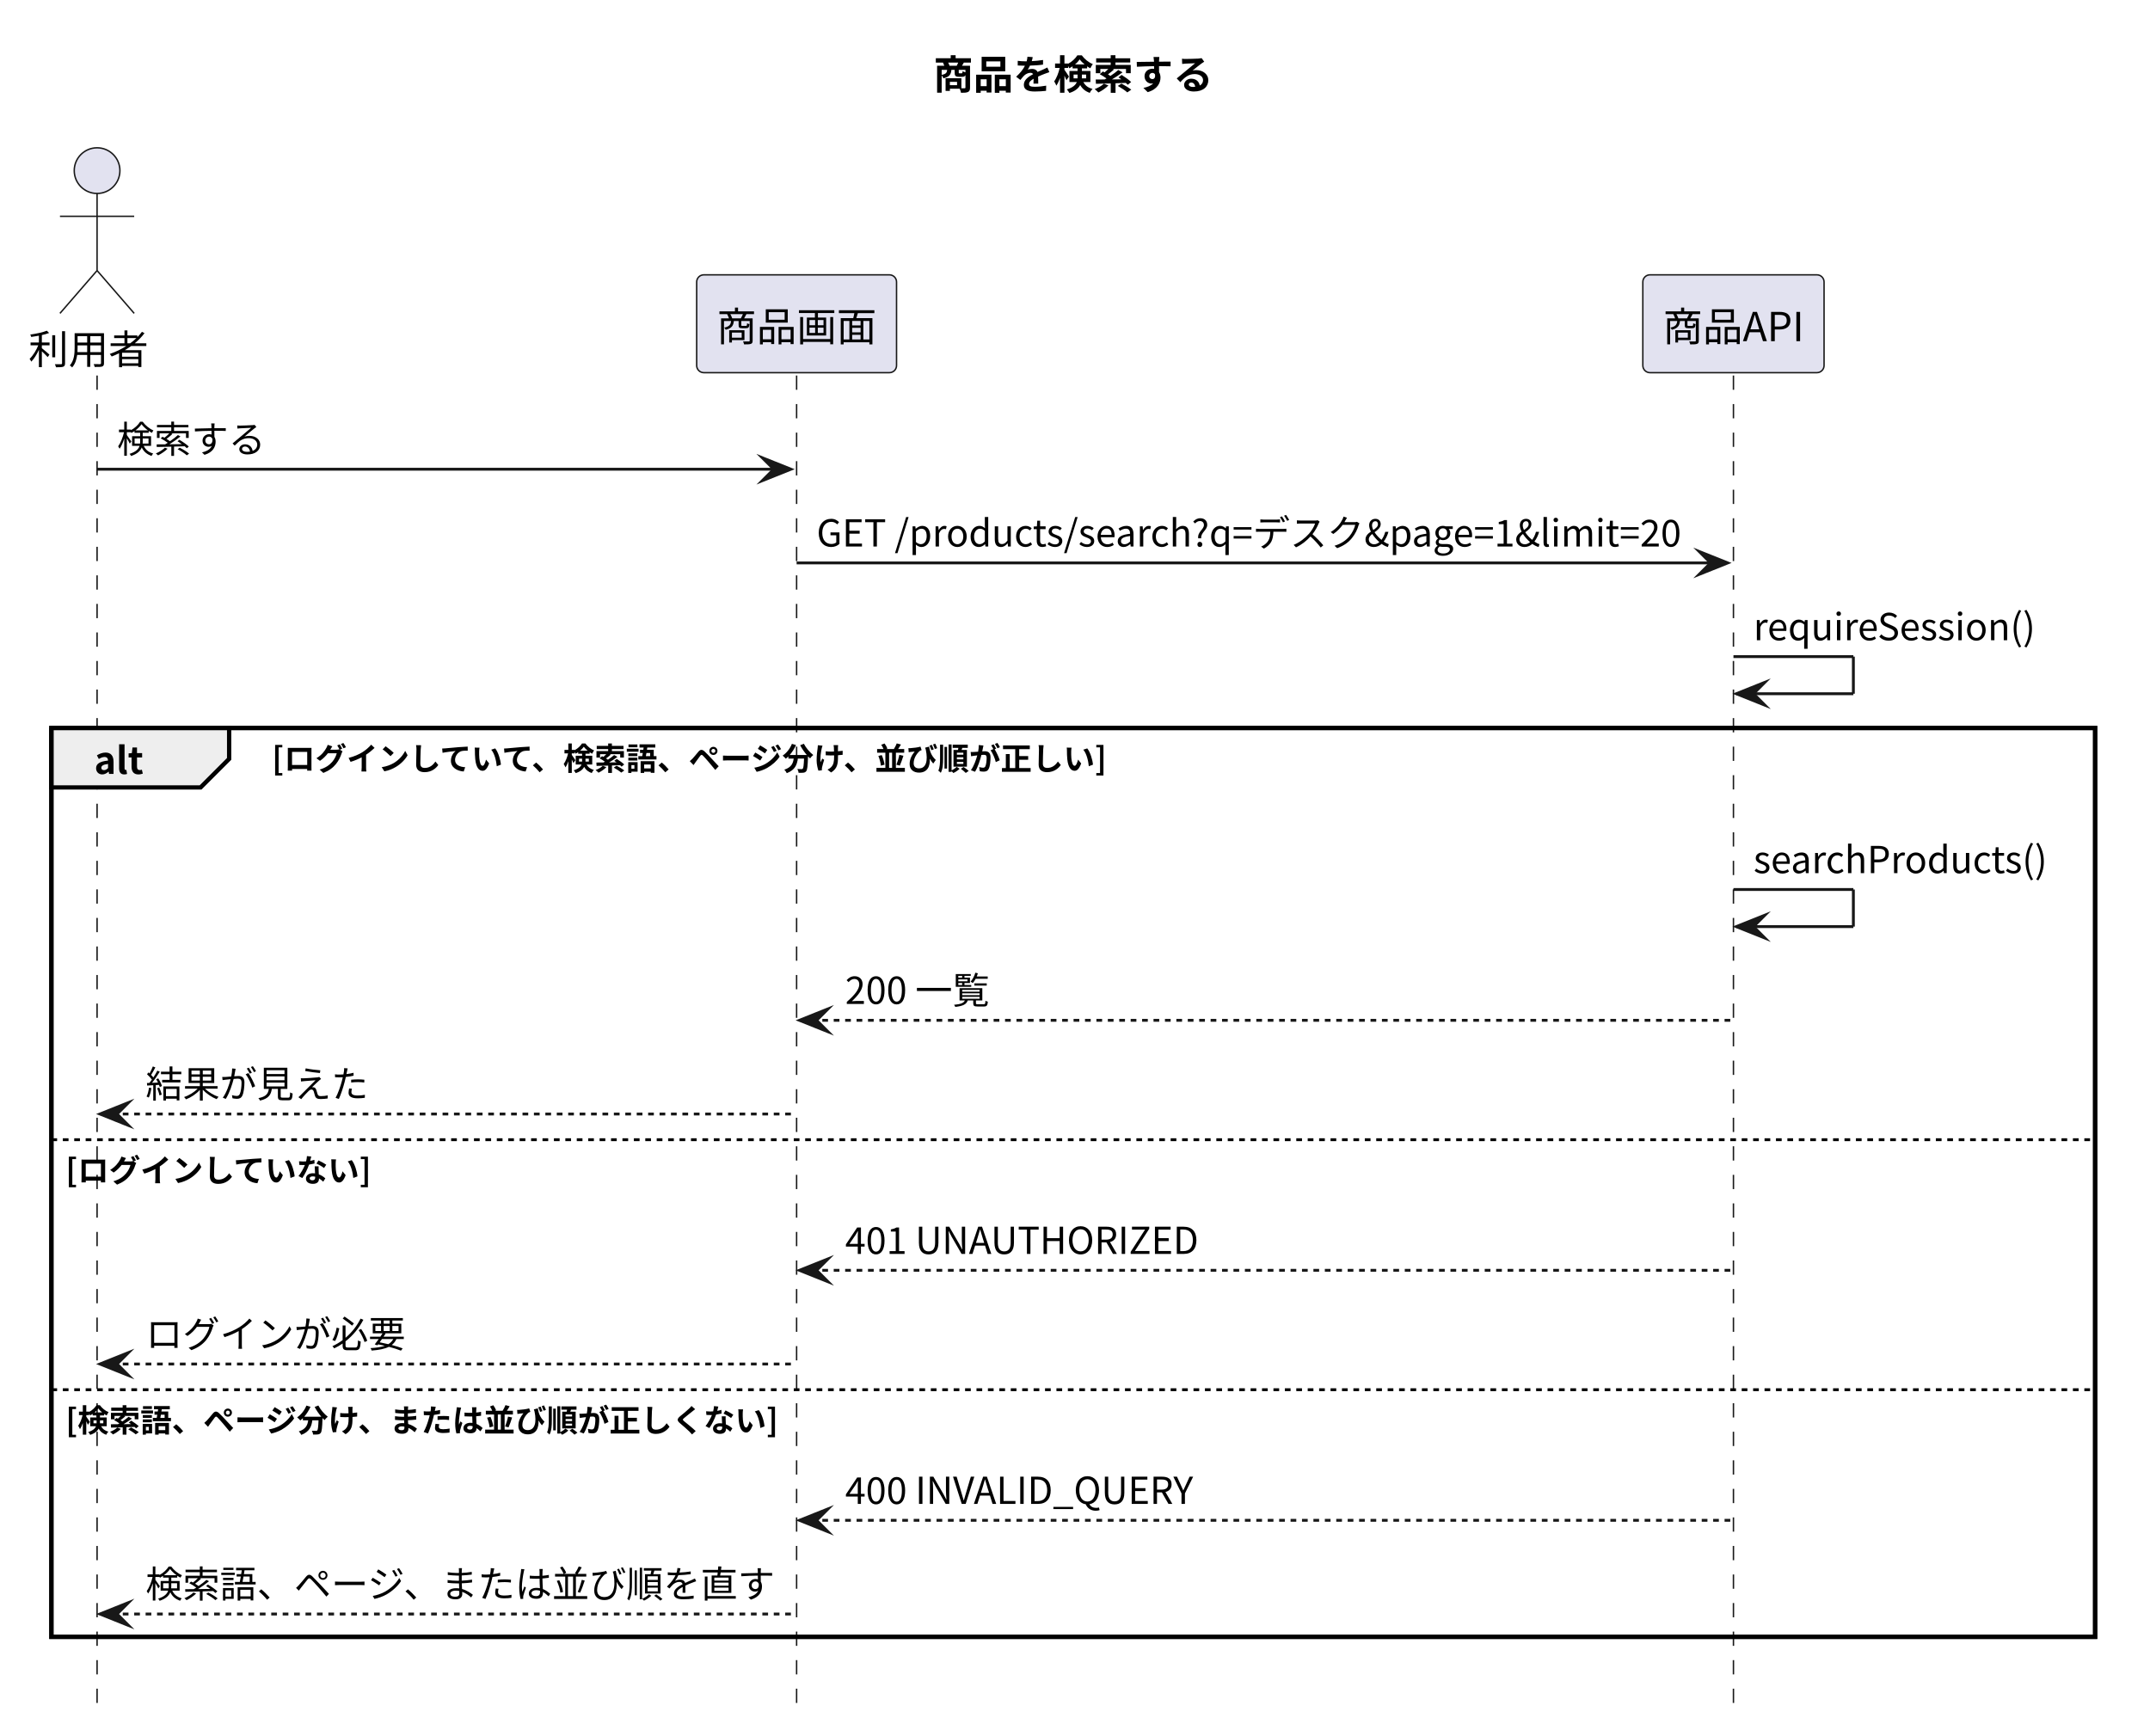
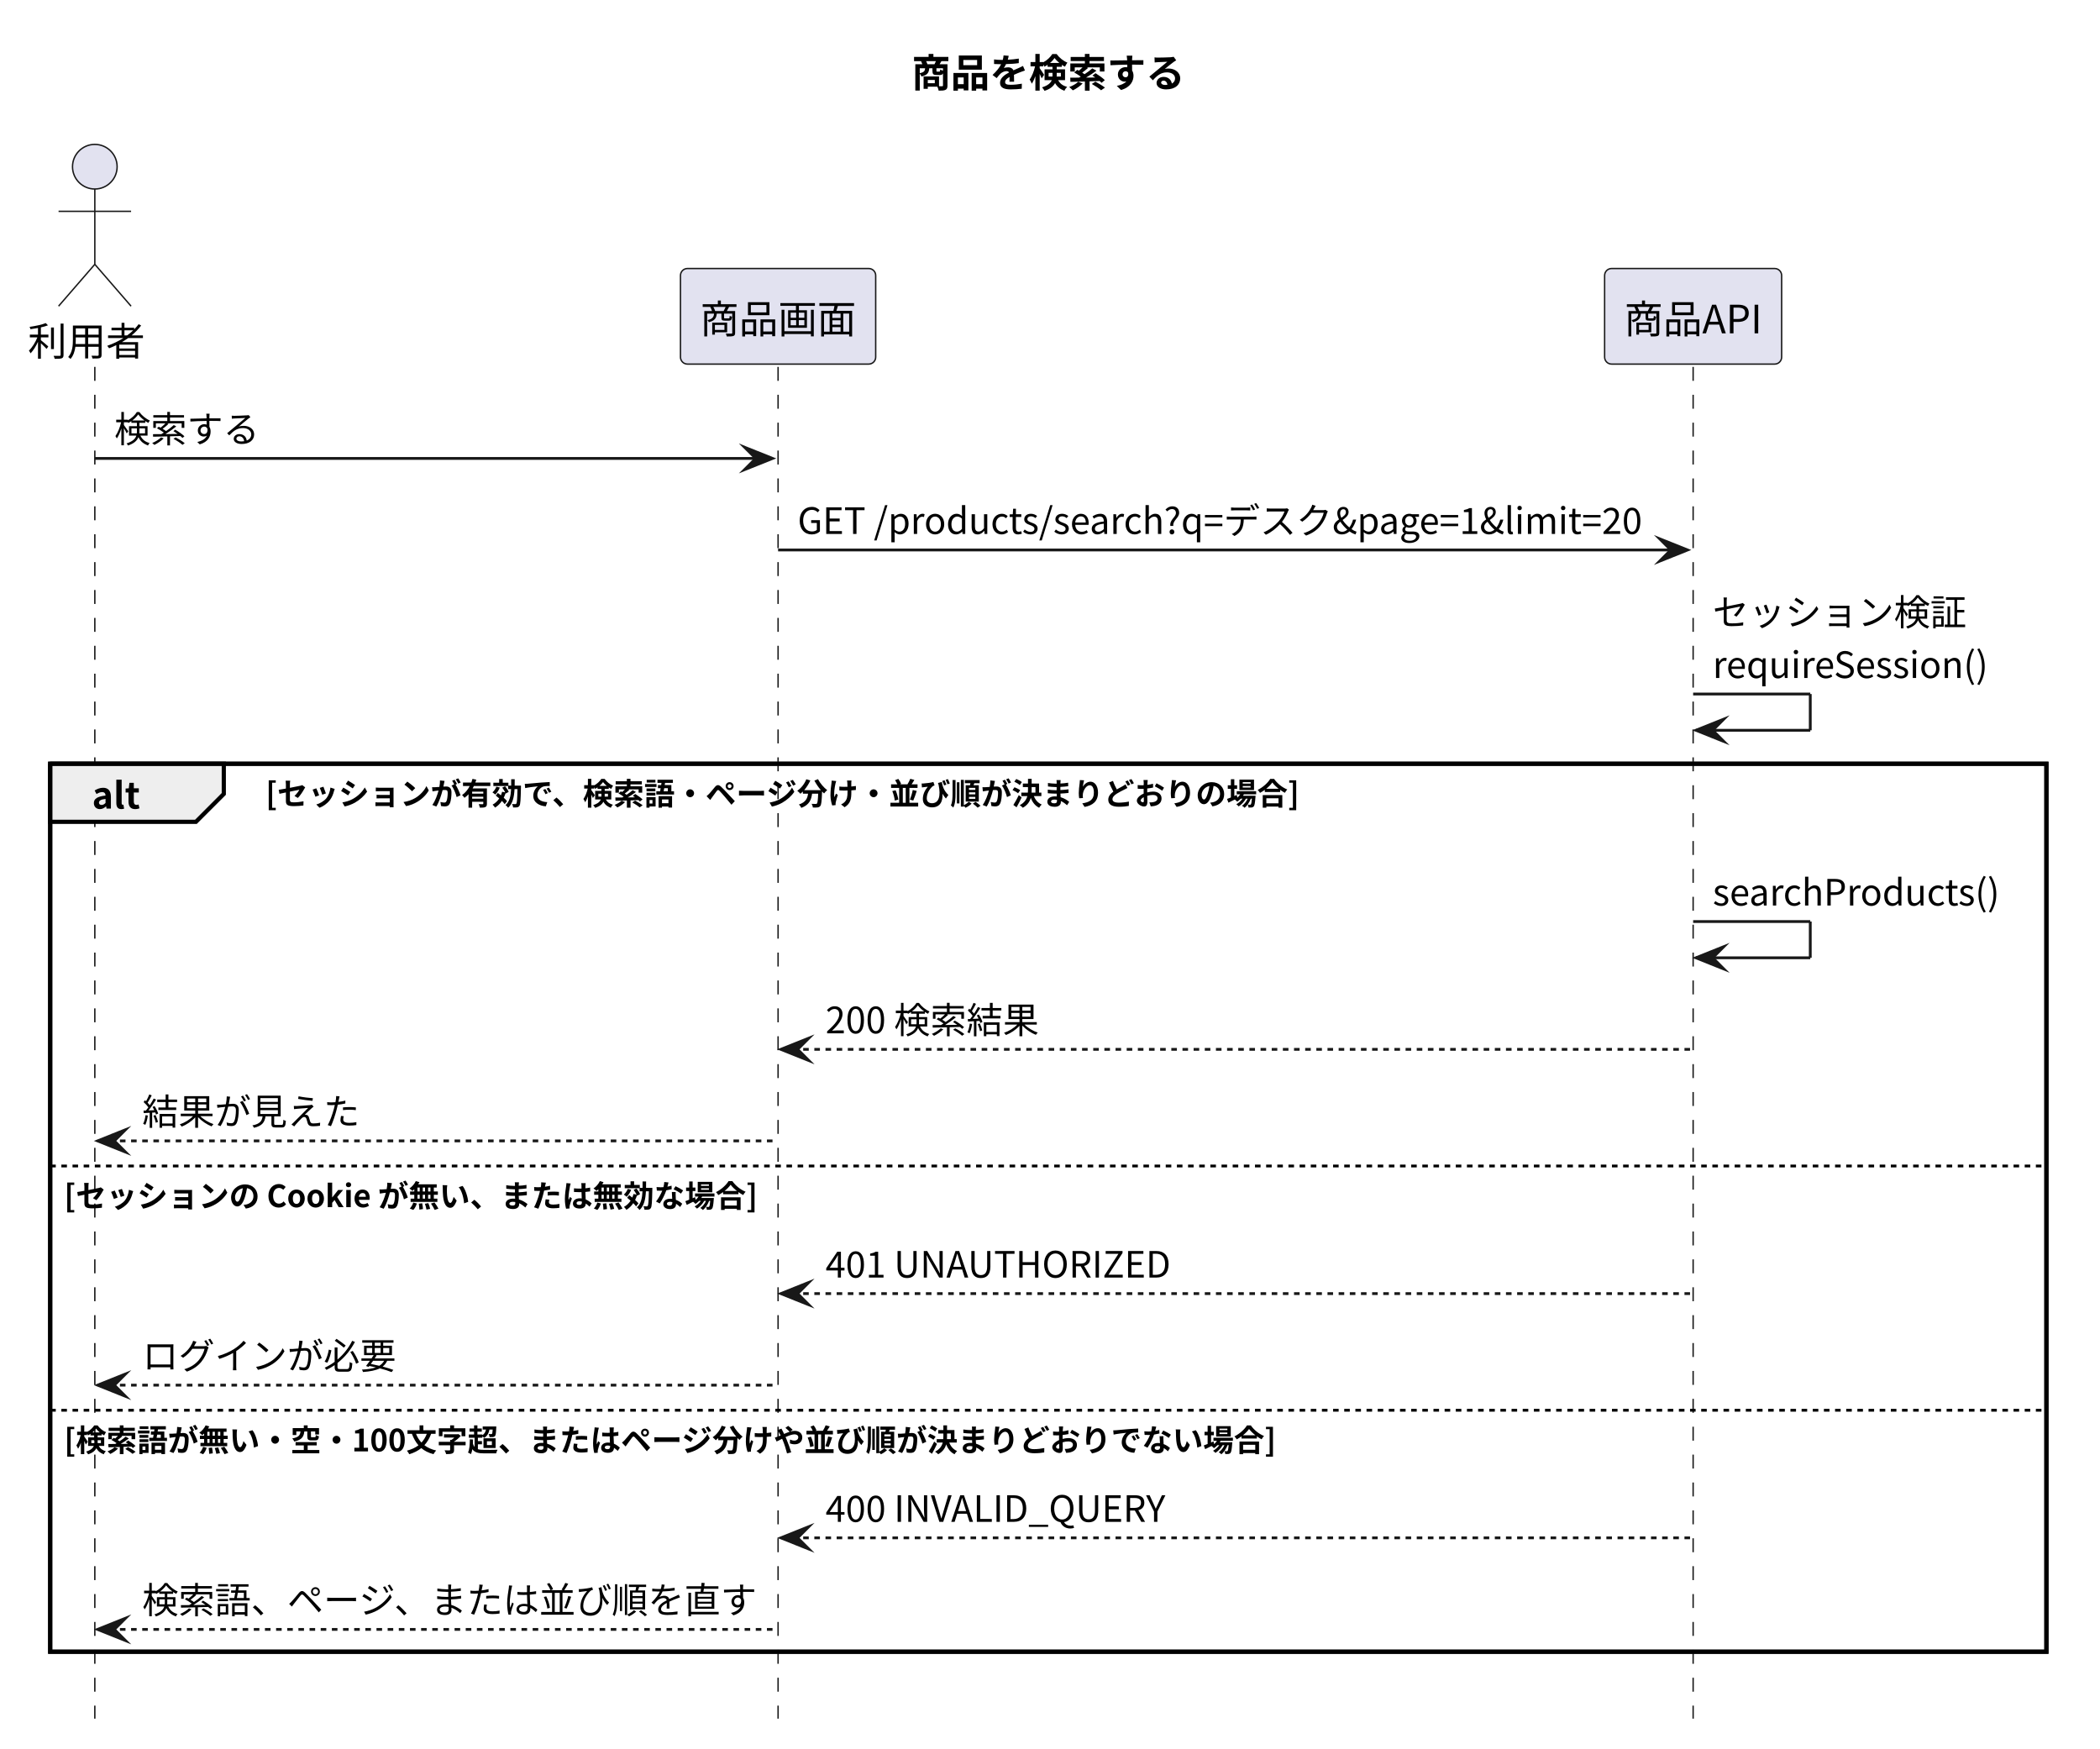
- <svg xmlns="http://www.w3.org/2000/svg" version="1.1" data-diagram-type="SEQUENCE" style="width:753px;height:608px;background:#FFFFFF;" width="753px" height="608px" viewBox="0 0 753 608" zoomAndPan="magnify" preserveAspectRatio="none" contentStyleType="text/css">
+ <svg xmlns="http://www.w3.org/2000/svg" version="1.1" data-diagram-type="SEQUENCE" style="width:753px;height:627px;background:#FFFFFF;" width="753px" height="627px" viewBox="0 0 753 627" zoomAndPan="magnify" preserveAspectRatio="none" contentStyleType="text/css">
  <defs />
  <g font-family="sans-serif" lengthAdjust="spacing">
    <g class="title" data-source-line="6">
      <text x="326.893" y="31.24" fill="#000" font-size="14" textLength="98" font-weight="700" font-family="'Noto Sans CJK JP'">商品を検索する</text>
    </g>
-     <rect x="18" y="255.016" width="715.785" height="318.376" fill="none" style="stroke:#000;stroke-width:1.5;" />
+     <rect x="18" y="273.84" width="715.785" height="318.376" fill="none" style="stroke:#000;stroke-width:1.5;" />
    <g class="participant-lifeline" data-qualified-name="User" data-entity-uid="part1" id="part1-lifeline" data-source-line="8">
      <g>
-         <rect x="30.5" y="131.544" width="8" height="465.848" fill="#000" fill-opacity="0" />
-         <line x1="34" y1="131.544" x2="34" y2="597.392" style="stroke:#181818;stroke-width:0.5;stroke-dasharray:5,5;" />
+         <rect x="30.5" y="131.544" width="8" height="484.672" fill="#000" fill-opacity="0" />
+         <line x1="34" y1="131.544" x2="34" y2="616.216" style="stroke:#181818;stroke-width:0.5;stroke-dasharray:5,5;" />
      </g>
    </g>
    <g class="participant-lifeline" data-qualified-name="Screen" data-entity-uid="part2" id="part2-lifeline" data-source-line="9">
      <g>
-         <rect x="275.5" y="131.544" width="8" height="465.848" fill="#000" fill-opacity="0" />
-         <line x1="279" y1="131.544" x2="279" y2="597.392" style="stroke:#181818;stroke-width:0.5;stroke-dasharray:5,5;" />
+         <rect x="275.5" y="131.544" width="8" height="484.672" fill="#000" fill-opacity="0" />
+         <line x1="279" y1="131.544" x2="279" y2="616.216" style="stroke:#181818;stroke-width:0.5;stroke-dasharray:5,5;" />
      </g>
    </g>
    <g class="participant-lifeline" data-qualified-name="API" data-entity-uid="part3" id="part3-lifeline" data-source-line="10">
      <g>
-         <rect x="603.61" y="131.544" width="8" height="465.848" fill="#000" fill-opacity="0" />
-         <line x1="607.11" y1="131.544" x2="607.11" y2="597.392" style="stroke:#181818;stroke-width:0.5;stroke-dasharray:5,5;" />
+         <rect x="603.61" y="131.544" width="8" height="484.672" fill="#000" fill-opacity="0" />
+         <line x1="607.11" y1="131.544" x2="607.11" y2="616.216" style="stroke:#181818;stroke-width:0.5;stroke-dasharray:5,5;" />
      </g>
    </g>
    <g class="participant participant-head" data-qualified-name="User" data-entity-uid="part1" id="part1-head" data-source-line="8">
      <text x="10" y="127.512" fill="#000" font-size="14" textLength="42" font-family="'Noto Sans CJK JP'">利用者</text>
      <ellipse cx="34" cy="59.772" rx="8" ry="8" fill="#E2E2F0" style="stroke:#181818;stroke-width:0.5;" />
      <path d="M34,67.772 L34,94.772 M21,75.772 L47,75.772 M34,94.772 L21,109.772 M34,94.772 L47,109.772" style="stroke:#181818;stroke-width:0.5;" fill="none" />
    </g>
    <g class="participant participant-head" data-qualified-name="Screen" data-entity-uid="part2" id="part2-head" data-source-line="9">
      <rect x="244" y="96.272" width="70" height="34.272" fill="#E2E2F0" style="stroke:#181818;stroke-width:0.5;" rx="2.5" ry="2.5" />
      <text x="251" y="119.512" fill="#000" font-size="14" textLength="56" font-family="'Noto Sans CJK JP'">商品画面</text>
    </g>
    <g class="participant participant-head" data-qualified-name="API" data-entity-uid="part3" id="part3-head" data-source-line="10">
      <rect x="575.372" y="96.272" width="63.476" height="34.272" fill="#E2E2F0" style="stroke:#181818;stroke-width:0.5;" rx="2.5" ry="2.5" />
      <text x="582.372" y="119.512" fill="#000" font-size="14" textLength="49.476" font-family="'Noto Sans CJK JP'">商品API</text>
    </g>
    <g class="message" data-entity-1="part1" data-entity-2="part2" id="msg1" data-source-line="12">
      <polygon points="267,160.368,277,164.368,267,168.368,271,164.368" fill="#181818" style="stroke:#181818;stroke-width:1;stroke-linejoin:miter;stroke-miterlimit:10;" />
      <line x1="34" y1="164.368" x2="273" y2="164.368" style="stroke:#181818;stroke-width:1;" />
      <text x="41" y="158.624" fill="#000" font-size="13" textLength="52" font-family="'Noto Sans CJK JP'">検索する</text>
    </g>
    <g class="message" data-entity-1="part2" data-entity-2="part3" id="msg2" data-source-line="13">
      <polygon points="595.11,193.192,605.11,197.192,595.11,201.192,599.11,197.192" fill="#181818" style="stroke:#181818;stroke-width:1;stroke-linejoin:miter;stroke-miterlimit:10;" />
      <line x1="279" y1="197.192" x2="601.11" y2="197.192" style="stroke:#181818;stroke-width:1;" />
      <text x="286" y="191.448" fill="#000" font-size="13" textLength="304.109" font-family="'Noto Sans CJK JP'">GET /products/search?q=デスク&amp;page=1&amp;limit=20</text>
    </g>
    <g class="message" data-entity-1="part3" data-entity-2="part3" id="msg3" data-source-line="14">
-       <line x1="607.11" y1="230.016" x2="649.11" y2="230.016" style="stroke:#181818;stroke-width:1;" />
-       <line x1="649.11" y1="230.016" x2="649.11" y2="243.016" style="stroke:#181818;stroke-width:1;" />
-       <line x1="608.11" y1="243.016" x2="649.11" y2="243.016" style="stroke:#181818;stroke-width:1;" />
-       <polygon points="618.11,239.016,608.11,243.016,618.11,247.016,614.11,243.016" fill="#181818" style="stroke:#181818;stroke-width:1;stroke-linejoin:miter;stroke-miterlimit:10;" />
-       <text x="614.11" y="224.272" fill="#000" font-size="13" textLength="99.307" font-family="'Noto Sans CJK JP'">requireSession()</text>
+       <line x1="607.11" y1="248.84" x2="649.11" y2="248.84" style="stroke:#181818;stroke-width:1;" />
+       <line x1="649.11" y1="248.84" x2="649.11" y2="261.84" style="stroke:#181818;stroke-width:1;" />
+       <line x1="608.11" y1="261.84" x2="649.11" y2="261.84" style="stroke:#181818;stroke-width:1;" />
+       <polygon points="618.11,257.84,608.11,261.84,618.11,265.84,614.11,261.84" fill="#181818" style="stroke:#181818;stroke-width:1;stroke-linejoin:miter;stroke-miterlimit:10;" />
+       <text x="614.11" y="224.272" fill="#000" font-size="13" textLength="91" font-family="'Noto Sans CJK JP'">セッション検証</text>
+       <text x="614.11" y="243.096" fill="#000" font-size="13" textLength="99.307" font-family="'Noto Sans CJK JP'">requireSession()</text>
    </g>
-     <path d="M18,255.016 L80.251,255.016 L80.251,265.84 L70.251,275.84 L18,275.84 L18,255.016" style="stroke:#000;stroke-width:1.5;" fill="#EEE" />
-     <rect x="18" y="255.016" width="715.785" height="318.376" fill="none" style="stroke:#000;stroke-width:1.5;" />
-     <text x="33" y="271.096" fill="#000" font-size="13" textLength="17.251" font-weight="700" font-family="'Noto Sans CJK JP'">alt</text>
-     <text x="95.251" y="269.776" fill="#000" font-size="11" textLength="294.314" font-weight="700" font-family="'Noto Sans CJK JP'">[ログインしていて、検索語、ページ分け、並び順が正しい]</text>
+     <path d="M18,273.84 L80.251,273.84 L80.251,284.664 L70.251,294.664 L18,294.664 L18,273.84" style="stroke:#000;stroke-width:1.5;" fill="#EEE" />
+     <rect x="18" y="273.84" width="715.785" height="318.376" fill="none" style="stroke:#000;stroke-width:1.5;" />
+     <text x="33" y="289.92" fill="#000" font-size="13" textLength="17.251" font-weight="700" font-family="'Noto Sans CJK JP'">alt</text>
+     <text x="95.251" y="288.6" fill="#000" font-size="11" textLength="371.314" font-weight="700" font-family="'Noto Sans CJK JP'">[セッションが有効で、検索語・ページ分け・並び順が決まりどおりの場合]</text>
    <g class="message" data-entity-1="part3" data-entity-2="part3" id="msg4" data-source-line="16">
-       <line x1="607.11" y1="311.592" x2="649.11" y2="311.592" style="stroke:#181818;stroke-width:1;" />
-       <line x1="649.11" y1="311.592" x2="649.11" y2="324.592" style="stroke:#181818;stroke-width:1;" />
-       <line x1="608.11" y1="324.592" x2="649.11" y2="324.592" style="stroke:#181818;stroke-width:1;" />
-       <polygon points="618.11,320.592,608.11,324.592,618.11,328.592,614.11,324.592" fill="#181818" style="stroke:#181818;stroke-width:1;stroke-linejoin:miter;stroke-miterlimit:10;" />
-       <text x="614.11" y="305.848" fill="#000" font-size="13" textLength="103.675" font-family="'Noto Sans CJK JP'">searchProducts()</text>
+       <line x1="607.11" y1="330.416" x2="649.11" y2="330.416" style="stroke:#181818;stroke-width:1;" />
+       <line x1="649.11" y1="330.416" x2="649.11" y2="343.416" style="stroke:#181818;stroke-width:1;" />
+       <line x1="608.11" y1="343.416" x2="649.11" y2="343.416" style="stroke:#181818;stroke-width:1;" />
+       <polygon points="618.11,339.416,608.11,343.416,618.11,347.416,614.11,343.416" fill="#181818" style="stroke:#181818;stroke-width:1;stroke-linejoin:miter;stroke-miterlimit:10;" />
+       <text x="614.11" y="324.672" fill="#000" font-size="13" textLength="103.675" font-family="'Noto Sans CJK JP'">searchProducts()</text>
    </g>
    <g class="message" data-entity-1="part3" data-entity-2="part2" id="msg5" data-source-line="17">
-       <polygon points="290,353.416,280,357.416,290,361.416,286,357.416" fill="#181818" style="stroke:#181818;stroke-width:1;stroke-linejoin:miter;stroke-miterlimit:10;" />
-       <line x1="284" y1="357.416" x2="606.11" y2="357.416" style="stroke:#181818;stroke-width:1;stroke-dasharray:2,2;" />
-       <text x="296" y="351.672" fill="#000" font-size="13" textLength="50.557" font-family="'Noto Sans CJK JP'">200 一覧</text>
+       <polygon points="290,372.24,280,376.24,290,380.24,286,376.24" fill="#181818" style="stroke:#181818;stroke-width:1;stroke-linejoin:miter;stroke-miterlimit:10;" />
+       <line x1="284" y1="376.24" x2="606.11" y2="376.24" style="stroke:#181818;stroke-width:1;stroke-dasharray:2,2;" />
+       <text x="296" y="370.496" fill="#000" font-size="13" textLength="76.557" font-family="'Noto Sans CJK JP'">200 検索結果</text>
    </g>
    <g class="message" data-entity-1="part2" data-entity-2="part1" id="msg6" data-source-line="18">
-       <polygon points="45,386.24,35,390.24,45,394.24,41,390.24" fill="#181818" style="stroke:#181818;stroke-width:1;stroke-linejoin:miter;stroke-miterlimit:10;" />
-       <line x1="39" y1="390.24" x2="278" y2="390.24" style="stroke:#181818;stroke-width:1;stroke-dasharray:2,2;" />
-       <text x="51" y="384.496" fill="#000" font-size="13" textLength="78" font-family="'Noto Sans CJK JP'">結果が見えた</text>
+       <polygon points="45,405.064,35,409.064,45,413.064,41,409.064" fill="#181818" style="stroke:#181818;stroke-width:1;stroke-linejoin:miter;stroke-miterlimit:10;" />
+       <line x1="39" y1="409.064" x2="278" y2="409.064" style="stroke:#181818;stroke-width:1;stroke-dasharray:2,2;" />
+       <text x="51" y="403.32" fill="#000" font-size="13" textLength="78" font-family="'Noto Sans CJK JP'">結果が見えた</text>
    </g>
-     <line x1="18" y1="399.24" x2="733.785" y2="399.24" style="stroke:#000;stroke-width:1;stroke-dasharray:2,2;" />
-     <text x="23" y="414" fill="#000" font-size="11" textLength="107.315" font-weight="700" font-family="'Noto Sans CJK JP'">[ログインしていない]</text>
+     <line x1="18" y1="418.064" x2="733.785" y2="418.064" style="stroke:#000;stroke-width:1;stroke-dasharray:2,2;" />
+     <text x="23" y="432.824" fill="#000" font-size="11" textLength="248.675" font-weight="700" font-family="'Noto Sans CJK JP'">[セッションの Cookie が無い、または無効な場合]</text>
    <g class="message" data-entity-1="part3" data-entity-2="part2" id="msg7" data-source-line="20">
-       <polygon points="290,440.992,280,444.992,290,448.992,286,444.992" fill="#181818" style="stroke:#181818;stroke-width:1;stroke-linejoin:miter;stroke-miterlimit:10;" />
-       <line x1="284" y1="444.992" x2="606.11" y2="444.992" style="stroke:#181818;stroke-width:1;stroke-dasharray:2,2;" />
-       <text x="296" y="439.248" fill="#000" font-size="13" textLength="124.007" font-family="'Noto Sans CJK JP'">401 UNAUTHORIZED</text>
+       <polygon points="290,459.816,280,463.816,290,467.816,286,463.816" fill="#181818" style="stroke:#181818;stroke-width:1;stroke-linejoin:miter;stroke-miterlimit:10;" />
+       <line x1="284" y1="463.816" x2="606.11" y2="463.816" style="stroke:#181818;stroke-width:1;stroke-dasharray:2,2;" />
+       <text x="296" y="458.072" fill="#000" font-size="13" textLength="124.007" font-family="'Noto Sans CJK JP'">401 UNAUTHORIZED</text>
    </g>
    <g class="message" data-entity-1="part2" data-entity-2="part1" id="msg8" data-source-line="21">
-       <polygon points="45,473.816,35,477.816,45,481.816,41,477.816" fill="#181818" style="stroke:#181818;stroke-width:1;stroke-linejoin:miter;stroke-miterlimit:10;" />
-       <line x1="39" y1="477.816" x2="278" y2="477.816" style="stroke:#181818;stroke-width:1;stroke-dasharray:2,2;" />
-       <text x="51" y="472.072" fill="#000" font-size="13" textLength="91" font-family="'Noto Sans CJK JP'">ログインが必要</text>
+       <polygon points="45,492.64,35,496.64,45,500.64,41,496.64" fill="#181818" style="stroke:#181818;stroke-width:1;stroke-linejoin:miter;stroke-miterlimit:10;" />
+       <line x1="39" y1="496.64" x2="278" y2="496.64" style="stroke:#181818;stroke-width:1;stroke-dasharray:2,2;" />
+       <text x="51" y="490.896" fill="#000" font-size="13" textLength="91" font-family="'Noto Sans CJK JP'">ログインが必要</text>
    </g>
-     <line x1="18" y1="486.816" x2="733.785" y2="486.816" style="stroke:#000;stroke-width:1;stroke-dasharray:2,2;" />
-     <text x="23" y="501.576" fill="#000" font-size="11" textLength="250.314" font-weight="700" font-family="'Noto Sans CJK JP'">[検索語、ページ分け、または並び順が正しくない]</text>
+     <line x1="18" y1="505.64" x2="733.785" y2="505.64" style="stroke:#000;stroke-width:1;stroke-dasharray:2,2;" />
+     <text x="23" y="520.4" fill="#000" font-size="11" textLength="434.783" font-weight="700" font-family="'Noto Sans CJK JP'">[検索語が無い・空・100文字超、またはページ分けや並び順が決まりどおりでない場合]</text>
    <g class="message" data-entity-1="part3" data-entity-2="part2" id="msg9" data-source-line="23">
-       <polygon points="290,528.568,280,532.568,290,536.568,286,532.568" fill="#181818" style="stroke:#181818;stroke-width:1;stroke-linejoin:miter;stroke-miterlimit:10;" />
-       <line x1="284" y1="532.568" x2="606.11" y2="532.568" style="stroke:#181818;stroke-width:1;stroke-dasharray:2,2;" />
-       <text x="296" y="526.824" fill="#000" font-size="13" textLength="122.057" font-family="'Noto Sans CJK JP'">400 INVALID_QUERY</text>
+       <polygon points="290,547.392,280,551.392,290,555.392,286,551.392" fill="#181818" style="stroke:#181818;stroke-width:1;stroke-linejoin:miter;stroke-miterlimit:10;" />
+       <line x1="284" y1="551.392" x2="606.11" y2="551.392" style="stroke:#181818;stroke-width:1;stroke-dasharray:2,2;" />
+       <text x="296" y="545.648" fill="#000" font-size="13" textLength="122.057" font-family="'Noto Sans CJK JP'">400 INVALID_QUERY</text>
    </g>
    <g class="message" data-entity-1="part2" data-entity-2="part1" id="msg10" data-source-line="24">
-       <polygon points="45,561.392,35,565.392,45,569.392,41,565.392" fill="#181818" style="stroke:#181818;stroke-width:1;stroke-linejoin:miter;stroke-miterlimit:10;" />
-       <line x1="39" y1="565.392" x2="278" y2="565.392" style="stroke:#181818;stroke-width:1;stroke-dasharray:2,2;" />
-       <text x="51" y="559.648" fill="#000" font-size="13" textLength="221" font-family="'Noto Sans CJK JP'">検索語、ページ、または並び順を直す</text>
+       <polygon points="45,580.216,35,584.216,45,588.216,41,584.216" fill="#181818" style="stroke:#181818;stroke-width:1;stroke-linejoin:miter;stroke-miterlimit:10;" />
+       <line x1="39" y1="584.216" x2="278" y2="584.216" style="stroke:#181818;stroke-width:1;stroke-dasharray:2,2;" />
+       <text x="51" y="578.472" fill="#000" font-size="13" textLength="221" font-family="'Noto Sans CJK JP'">検索語、ページ、または並び順を直す</text>
    </g>
  </g>
</svg>
